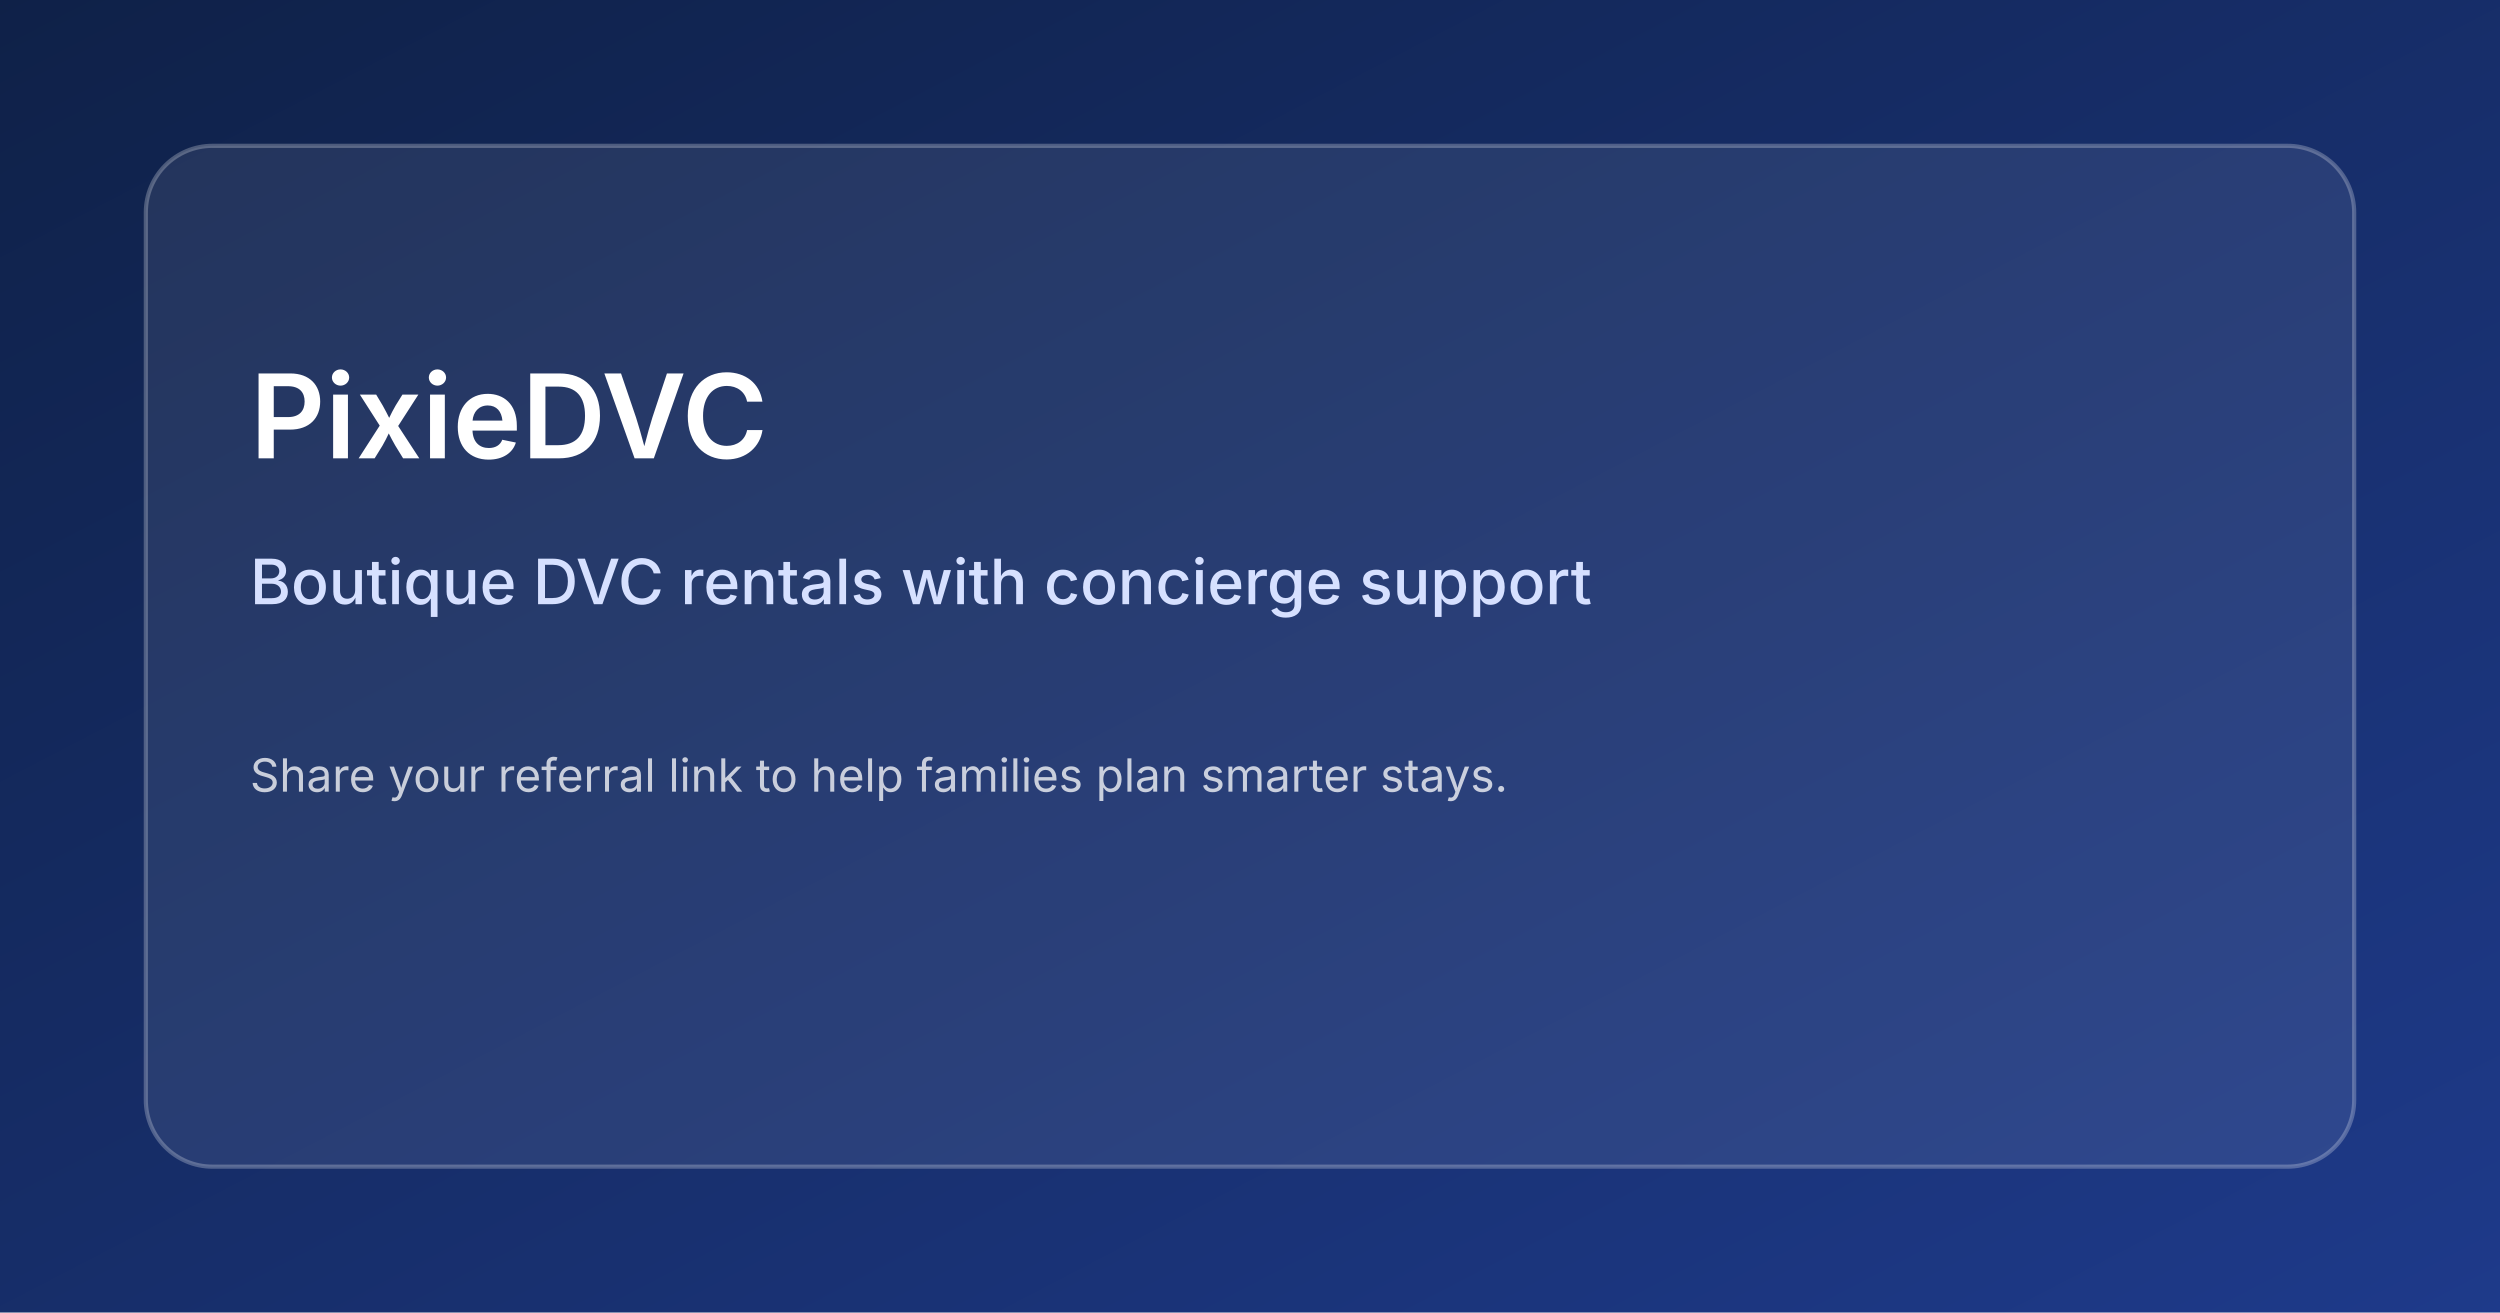
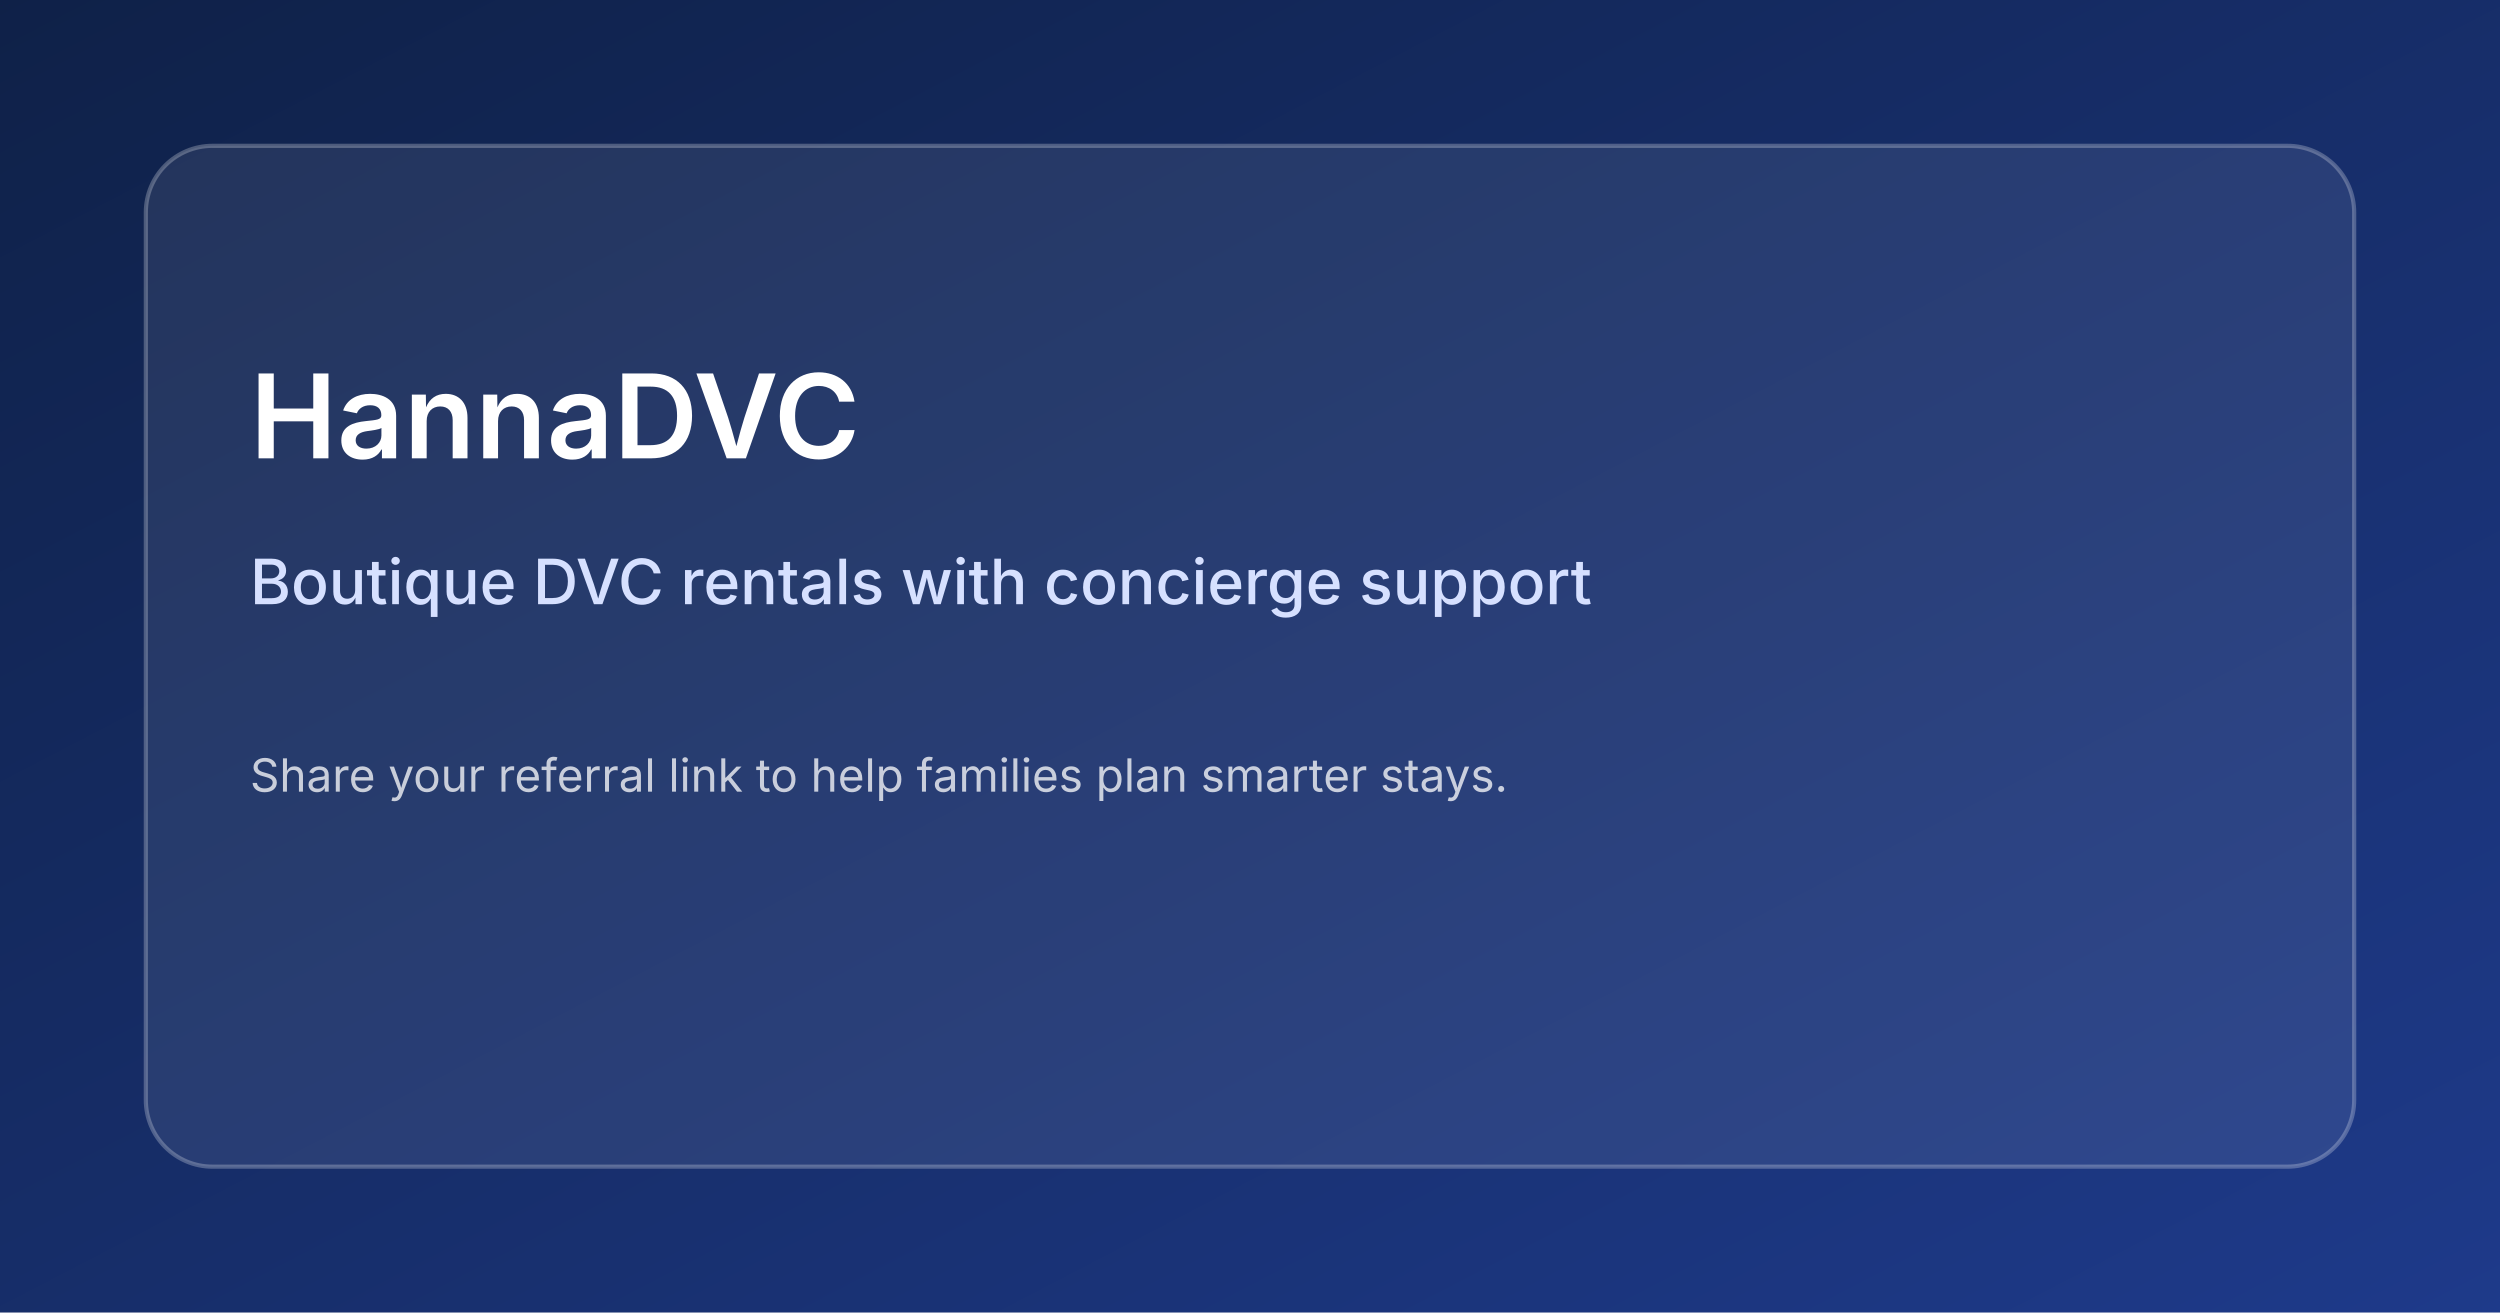
<svg xmlns="http://www.w3.org/2000/svg" width="1200" height="630" viewBox="0 0 1200 630">
  <defs>
    <linearGradient id="bg" x1="0" y1="0" x2="1" y2="1">
      <stop offset="0%" stop-color="#0F2148" />
      <stop offset="100%" stop-color="#1E3A8A" />
    </linearGradient>
  </defs>
  <rect width="1200" height="630" fill="url(#bg)" />
  <rect x="70" y="70" width="1060" height="490" rx="32" fill="rgba(255,255,255,0.08)" stroke="rgba(255,255,255,0.25)" stroke-width="2" />
  <text x="120" y="220" fill="#FFFFFF" font-family="Inter, system-ui, sans-serif" font-size="56" font-weight="600">
-     PixieDVC
+     HannaDVC
  </text>
  <text x="120" y="290" fill="#D6E0FF" font-family="Inter, system-ui, sans-serif" font-size="30" font-weight="500">
    Boutique DVC rentals with concierge support
  </text>
  <text x="120" y="380" fill="#FFFFFF" font-family="Inter, system-ui, sans-serif" font-size="22" opacity="0.75">
    Share your referral link to help families plan smarter stays.
  </text>
</svg>
